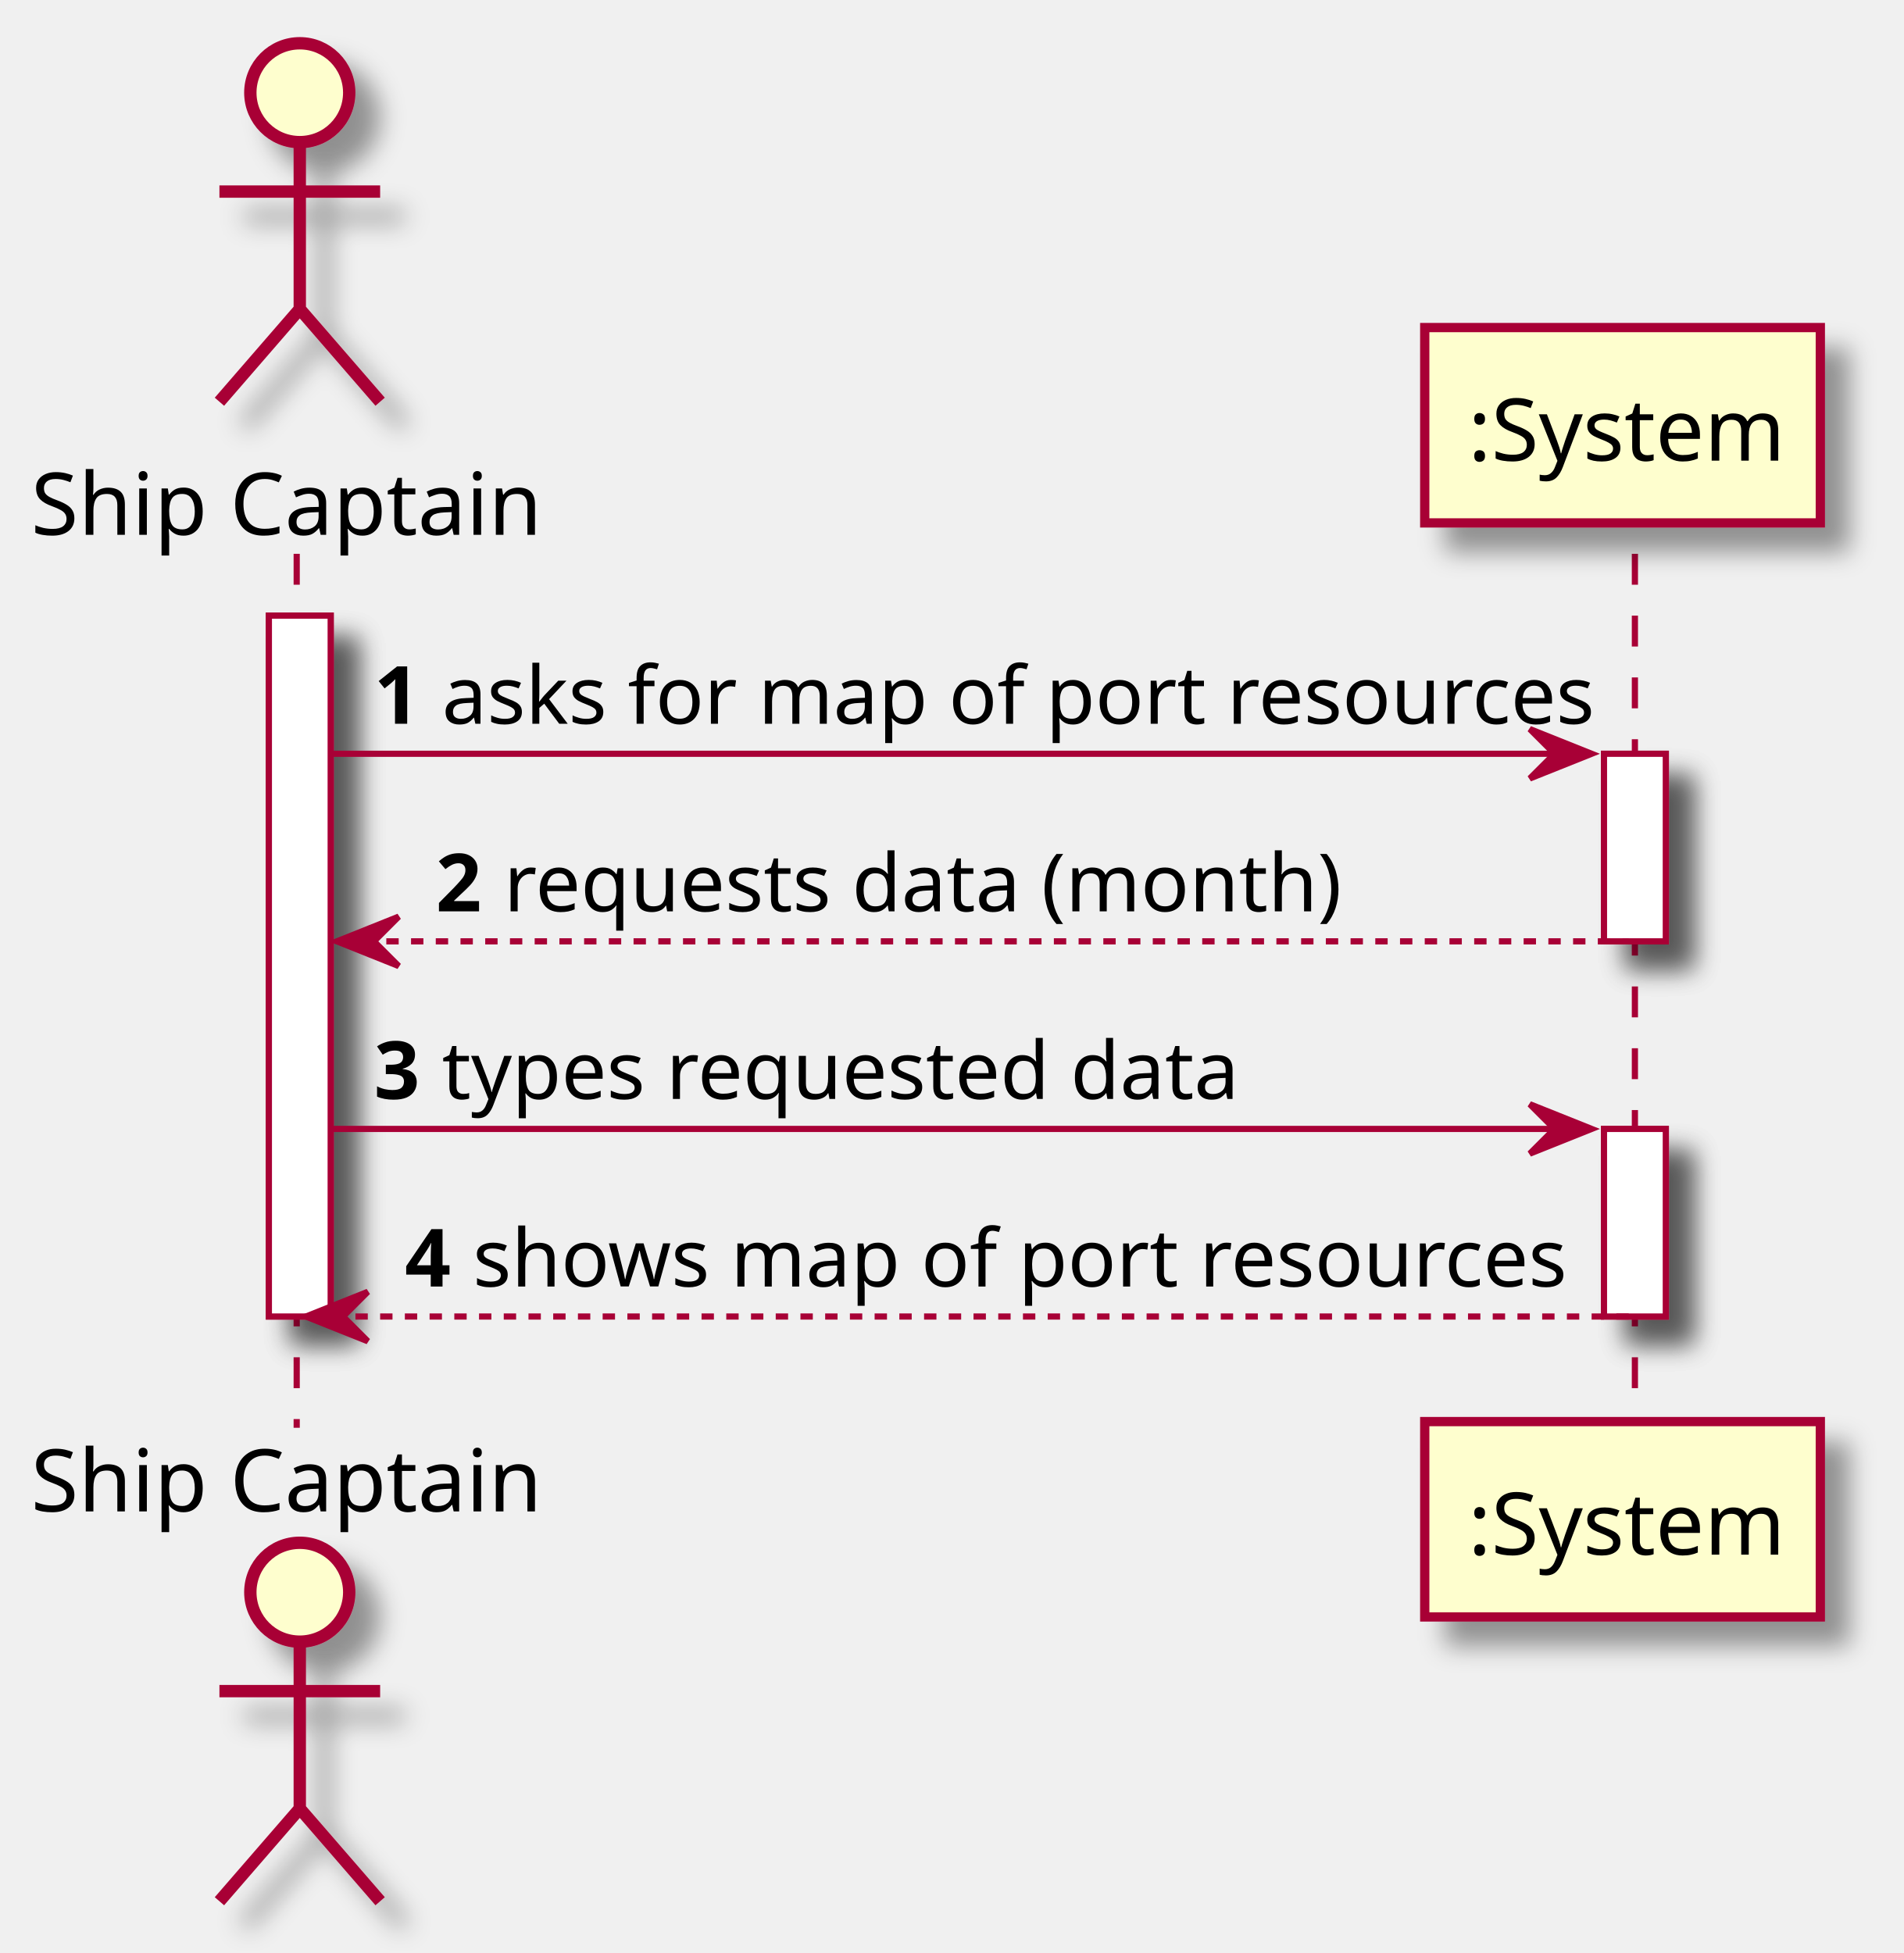
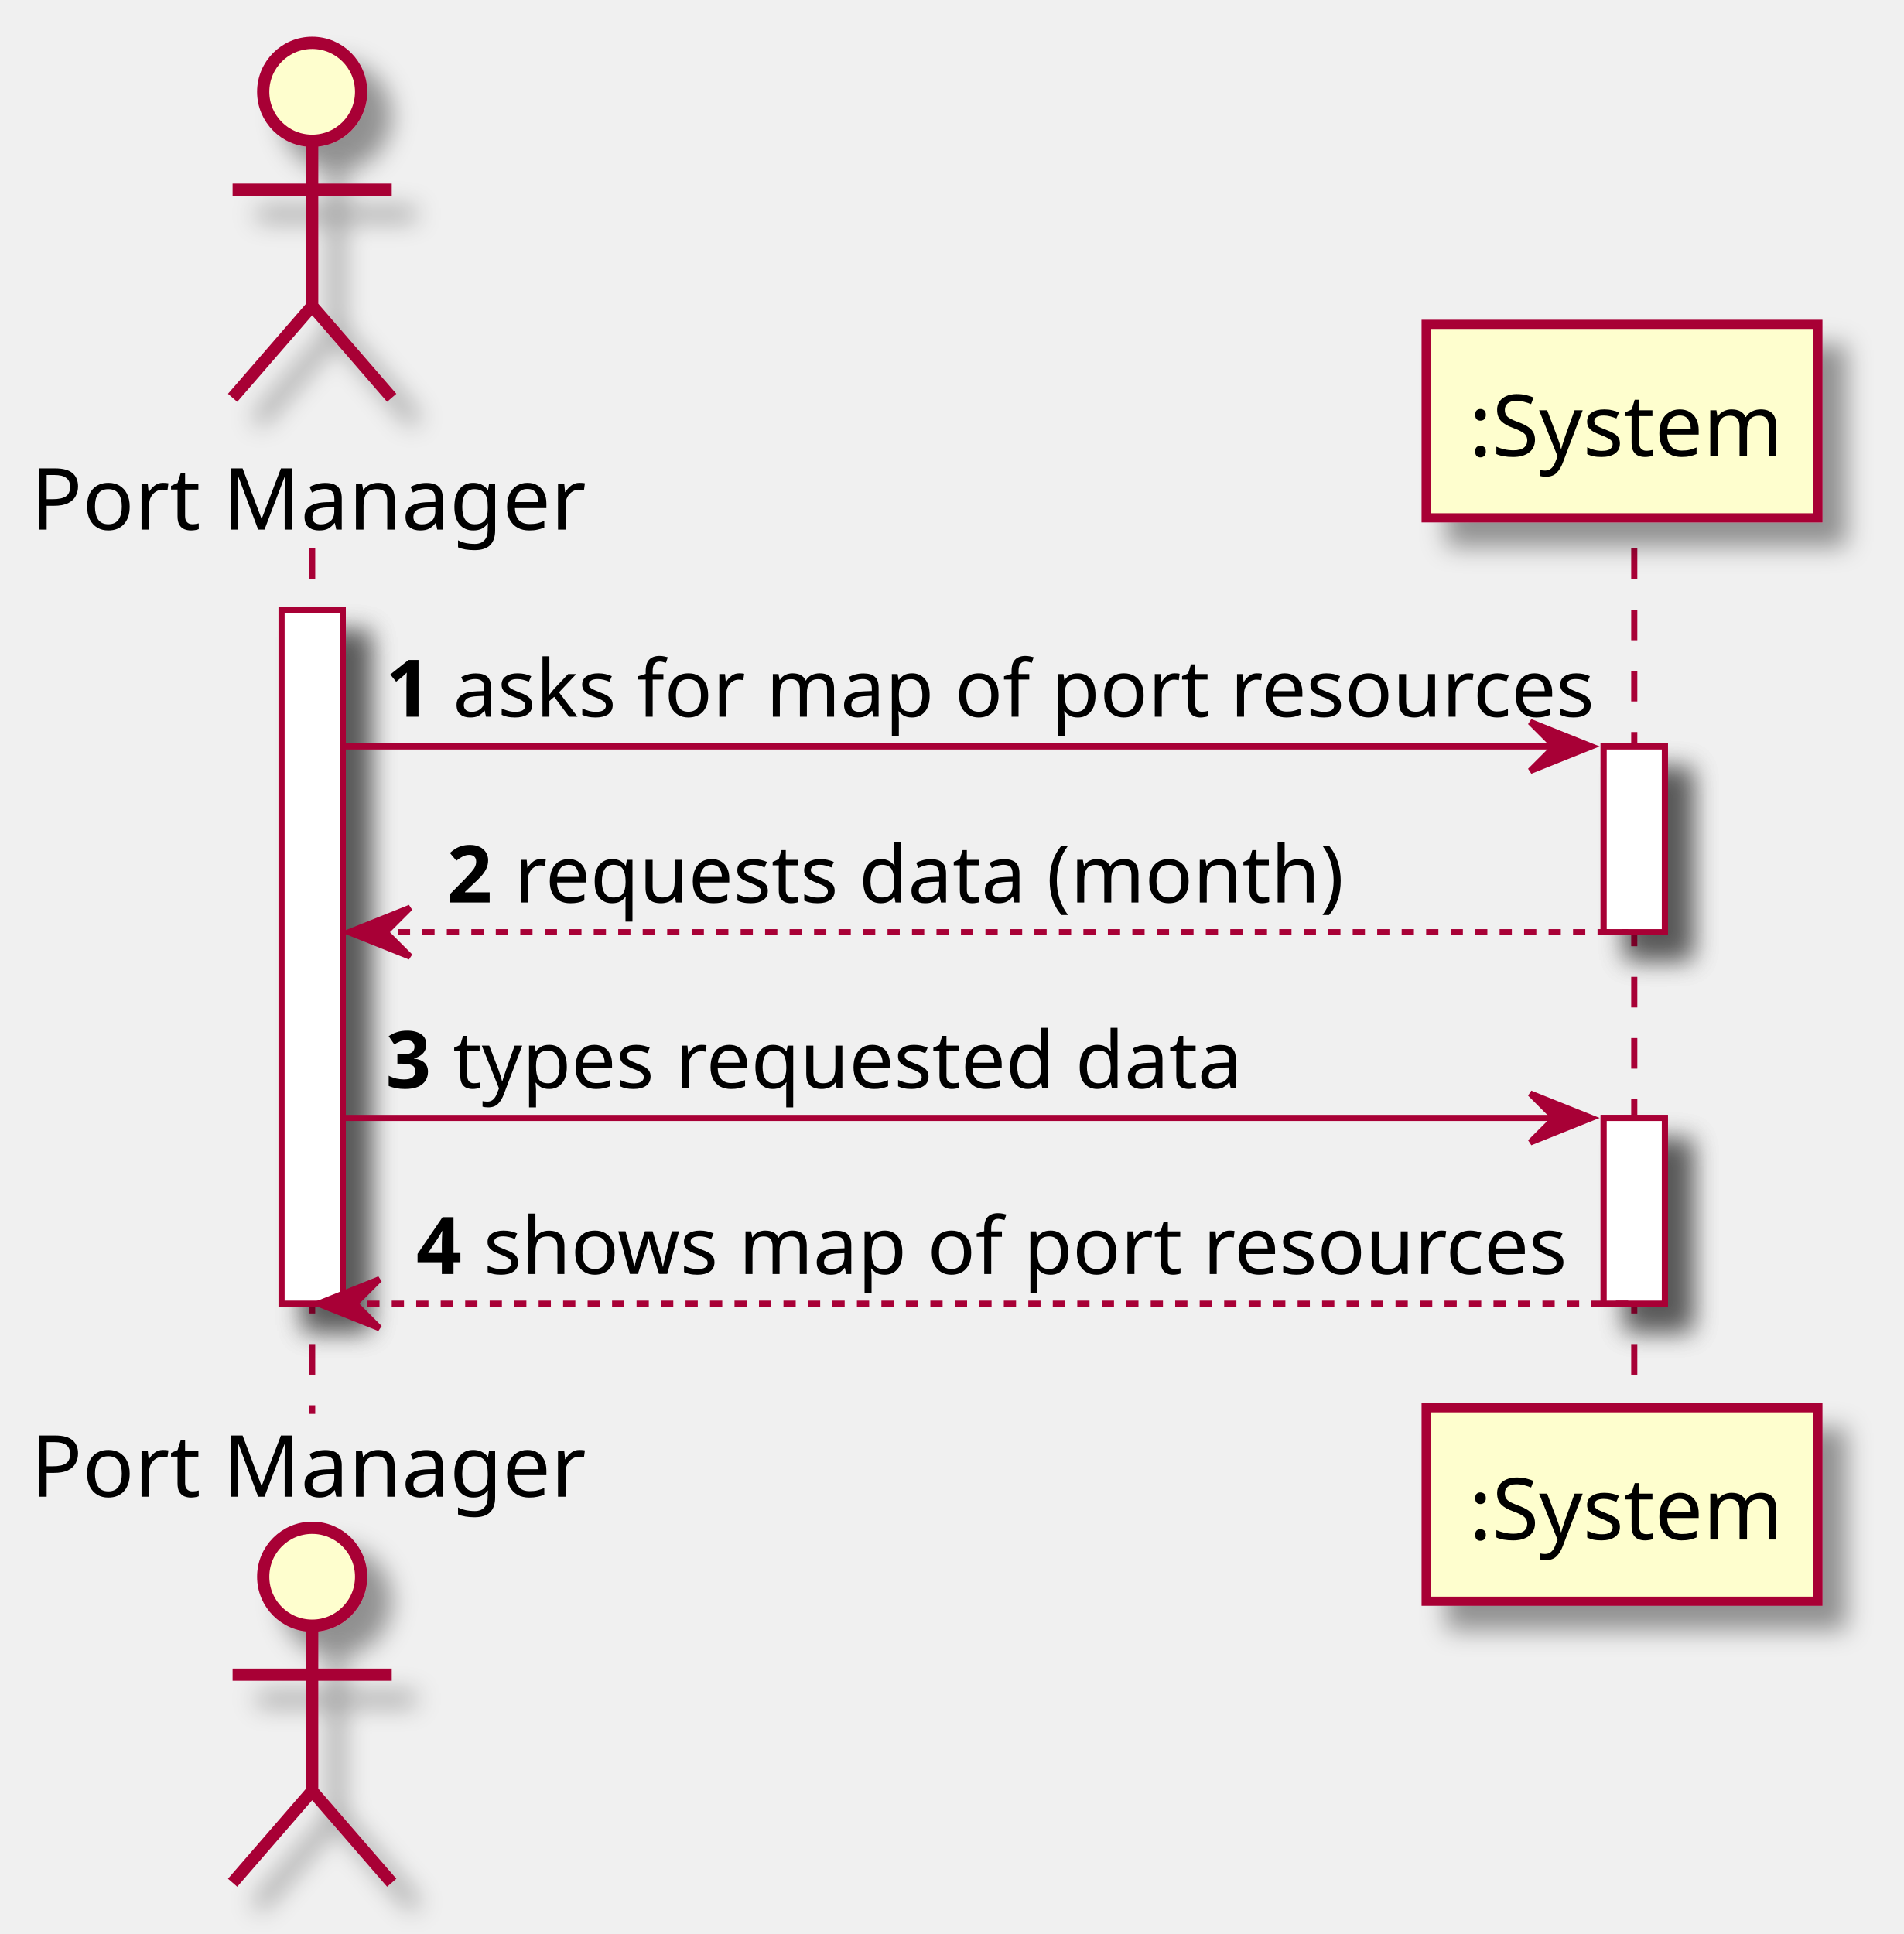
- <svg xmlns="http://www.w3.org/2000/svg" contentScriptType="application/ecmascript" contentStyleType="text/css" height="316px" preserveAspectRatio="none" style="width:308px;height:316px;" version="1.1" viewBox="0 0 308 316" width="308px" zoomAndPan="magnify">
+ <svg xmlns="http://www.w3.org/2000/svg" contentScriptType="application/ecmascript" contentStyleType="text/css" height="316px" preserveAspectRatio="none" style="width:311px;height:316px;" version="1.1" viewBox="0 0 311 316" width="311px" zoomAndPan="magnify">
  <defs>
-     <filter height="300%" id="f1wlh4p8bc9qn4" width="300%" x="-1" y="-1">
+     <filter height="300%" id="fvlxrvnatahma" width="300%" x="-1" y="-1">
      <feGaussianBlur result="blurOut" stdDeviation="2.0" />
      <feColorMatrix in="blurOut" result="blurOut2" type="matrix" values="0 0 0 0 0 0 0 0 0 0 0 0 0 0 0 0 0 0 .4 0" />
      <feOffset dx="4.0" dy="4.0" in="blurOut2" result="blurOut3" />
      <feBlend in="SourceGraphic" in2="blurOut3" mode="normal" />
    </filter>
  </defs>
  <g>
-     <rect fill="#FFFFFF" filter="url(#f1wlh4p8bc9qn4)" height="113.406" style="stroke:#A80036;stroke-width:1.0;" width="10" x="43.5" y="99.609" />
-     <rect fill="#FFFFFF" filter="url(#f1wlh4p8bc9qn4)" height="30.352" style="stroke:#A80036;stroke-width:1.0;" width="10" x="259.5" y="121.961" />
-     <rect fill="#FFFFFF" filter="url(#f1wlh4p8bc9qn4)" height="30.352" style="stroke:#A80036;stroke-width:1.0;" width="10" x="259.5" y="182.664" />
-     <line style="stroke:#A80036;stroke-width:1.0;stroke-dasharray:5.0,5.0;" x1="48" x2="48" y1="89.609" y2="231.016" />
-     <line style="stroke:#A80036;stroke-width:1.0;stroke-dasharray:5.0,5.0;" x1="264.5" x2="264.5" y1="89.609" y2="231.016" />
-     <text fill="#000000" font-family="sans-serif" font-size="14" lengthAdjust="spacing" textLength="81" x="5" y="86.533">Ship Captain</text>
-     <ellipse cx="48.5" cy="15" fill="#FEFECE" filter="url(#f1wlh4p8bc9qn4)" rx="8" ry="8" style="stroke:#A80036;stroke-width:2.0;" />
-     <path d="M48.5,23 L48.5,50 M35.5,31 L61.5,31 M48.5,50 L35.5,65 M48.5,50 L61.5,65 " fill="none" filter="url(#f1wlh4p8bc9qn4)" style="stroke:#A80036;stroke-width:2.0;" />
-     <text fill="#000000" font-family="sans-serif" font-size="14" lengthAdjust="spacing" textLength="81" x="5" y="244.549">Ship Captain</text>
-     <ellipse cx="48.5" cy="257.625" fill="#FEFECE" filter="url(#f1wlh4p8bc9qn4)" rx="8" ry="8" style="stroke:#A80036;stroke-width:2.0;" />
-     <path d="M48.5,265.625 L48.5,292.625 M35.5,273.625 L61.5,273.625 M48.5,292.625 L35.5,307.625 M48.5,292.625 L61.5,307.625 " fill="none" filter="url(#f1wlh4p8bc9qn4)" style="stroke:#A80036;stroke-width:2.0;" />
-     <rect fill="#FEFECE" filter="url(#f1wlh4p8bc9qn4)" height="31.609" style="stroke:#A80036;stroke-width:1.5;" width="64" x="230.5" y="53" />
-     <text fill="#000000" font-family="sans-serif" font-size="14" lengthAdjust="spacing" textLength="50" x="237.5" y="74.533">:System</text>
-     <rect fill="#FEFECE" filter="url(#f1wlh4p8bc9qn4)" height="31.609" style="stroke:#A80036;stroke-width:1.5;" width="64" x="230.5" y="230.016" />
-     <text fill="#000000" font-family="sans-serif" font-size="14" lengthAdjust="spacing" textLength="50" x="237.5" y="251.549">:System</text>
-     <rect fill="#FFFFFF" filter="url(#f1wlh4p8bc9qn4)" height="113.406" style="stroke:#A80036;stroke-width:1.0;" width="10" x="43.5" y="99.609" />
-     <rect fill="#FFFFFF" filter="url(#f1wlh4p8bc9qn4)" height="30.352" style="stroke:#A80036;stroke-width:1.0;" width="10" x="259.5" y="121.961" />
-     <rect fill="#FFFFFF" filter="url(#f1wlh4p8bc9qn4)" height="30.352" style="stroke:#A80036;stroke-width:1.0;" width="10" x="259.5" y="182.664" />
-     <polygon fill="#A80036" points="247.5,117.961,257.5,121.961,247.5,125.961,251.5,121.961" style="stroke:#A80036;stroke-width:1.0;" />
-     <line style="stroke:#A80036;stroke-width:1.0;" x1="53.5" x2="253.5" y1="121.961" y2="121.961" />
-     <text fill="#000000" font-family="sans-serif" font-size="13" font-weight="bold" lengthAdjust="spacing" textLength="7" x="60.5" y="117.105">1</text>
-     <text fill="#000000" font-family="sans-serif" font-size="13" lengthAdjust="spacing" textLength="176" x="71.5" y="117.105">asks for map of port resources</text>
-     <polygon fill="#A80036" points="64.5,148.312,54.5,152.312,64.5,156.312,60.5,152.312" style="stroke:#A80036;stroke-width:1.0;" />
-     <line style="stroke:#A80036;stroke-width:1.0;stroke-dasharray:2.0,2.0;" x1="58.5" x2="263.5" y1="152.312" y2="152.312" />
-     <text fill="#000000" font-family="sans-serif" font-size="13" font-weight="bold" lengthAdjust="spacing" textLength="7" x="70.5" y="147.456">2</text>
-     <text fill="#000000" font-family="sans-serif" font-size="13" lengthAdjust="spacing" textLength="127" x="81.5" y="147.456">requests data (month)</text>
-     <polygon fill="#A80036" points="247.5,178.664,257.5,182.664,247.5,186.664,251.5,182.664" style="stroke:#A80036;stroke-width:1.0;" />
-     <line style="stroke:#A80036;stroke-width:1.0;" x1="53.5" x2="253.5" y1="182.664" y2="182.664" />
-     <text fill="#000000" font-family="sans-serif" font-size="13" font-weight="bold" lengthAdjust="spacing" textLength="7" x="60.5" y="177.808">3</text>
-     <text fill="#000000" font-family="sans-serif" font-size="13" lengthAdjust="spacing" textLength="122" x="71.5" y="177.808">types requested data</text>
-     <polygon fill="#A80036" points="59.5,209.016,49.5,213.016,59.5,217.016,55.5,213.016" style="stroke:#A80036;stroke-width:1.0;" />
-     <line style="stroke:#A80036;stroke-width:1.0;stroke-dasharray:2.0,2.0;" x1="53.5" x2="263.5" y1="213.016" y2="213.016" />
-     <text fill="#000000" font-family="sans-serif" font-size="13" font-weight="bold" lengthAdjust="spacing" textLength="7" x="65.5" y="208.159">4</text>
-     <text fill="#000000" font-family="sans-serif" font-size="13" lengthAdjust="spacing" textLength="167" x="76.5" y="208.159">shows map of port resources</text>
+     <rect fill="#FFFFFF" filter="url(#fvlxrvnatahma)" height="113.406" style="stroke:#A80036;stroke-width:1.0;" width="10" x="46" y="99.609" />
+     <rect fill="#FFFFFF" filter="url(#fvlxrvnatahma)" height="30.352" style="stroke:#A80036;stroke-width:1.0;" width="10" x="262" y="121.961" />
+     <rect fill="#FFFFFF" filter="url(#fvlxrvnatahma)" height="30.352" style="stroke:#A80036;stroke-width:1.0;" width="10" x="262" y="182.664" />
+     <line style="stroke:#A80036;stroke-width:1.0;stroke-dasharray:5.0,5.0;" x1="51" x2="51" y1="89.609" y2="231.016" />
+     <line style="stroke:#A80036;stroke-width:1.0;stroke-dasharray:5.0,5.0;" x1="267" x2="267" y1="89.609" y2="231.016" />
+     <text fill="#000000" font-family="sans-serif" font-size="14" lengthAdjust="spacing" textLength="86" x="5" y="86.533">Port Manager</text>
+     <ellipse cx="51" cy="15" fill="#FEFECE" filter="url(#fvlxrvnatahma)" rx="8" ry="8" style="stroke:#A80036;stroke-width:2.0;" />
+     <path d="M51,23 L51,50 M38,31 L64,31 M51,50 L38,65 M51,50 L64,65 " fill="none" filter="url(#fvlxrvnatahma)" style="stroke:#A80036;stroke-width:2.0;" />
+     <text fill="#000000" font-family="sans-serif" font-size="14" lengthAdjust="spacing" textLength="86" x="5" y="244.549">Port Manager</text>
+     <ellipse cx="51" cy="257.625" fill="#FEFECE" filter="url(#fvlxrvnatahma)" rx="8" ry="8" style="stroke:#A80036;stroke-width:2.0;" />
+     <path d="M51,265.625 L51,292.625 M38,273.625 L64,273.625 M51,292.625 L38,307.625 M51,292.625 L64,307.625 " fill="none" filter="url(#fvlxrvnatahma)" style="stroke:#A80036;stroke-width:2.0;" />
+     <rect fill="#FEFECE" filter="url(#fvlxrvnatahma)" height="31.609" style="stroke:#A80036;stroke-width:1.5;" width="64" x="233" y="53" />
+     <text fill="#000000" font-family="sans-serif" font-size="14" lengthAdjust="spacing" textLength="50" x="240" y="74.533">:System</text>
+     <rect fill="#FEFECE" filter="url(#fvlxrvnatahma)" height="31.609" style="stroke:#A80036;stroke-width:1.5;" width="64" x="233" y="230.016" />
+     <text fill="#000000" font-family="sans-serif" font-size="14" lengthAdjust="spacing" textLength="50" x="240" y="251.549">:System</text>
+     <rect fill="#FFFFFF" filter="url(#fvlxrvnatahma)" height="113.406" style="stroke:#A80036;stroke-width:1.0;" width="10" x="46" y="99.609" />
+     <rect fill="#FFFFFF" filter="url(#fvlxrvnatahma)" height="30.352" style="stroke:#A80036;stroke-width:1.0;" width="10" x="262" y="121.961" />
+     <rect fill="#FFFFFF" filter="url(#fvlxrvnatahma)" height="30.352" style="stroke:#A80036;stroke-width:1.0;" width="10" x="262" y="182.664" />
+     <polygon fill="#A80036" points="250,117.961,260,121.961,250,125.961,254,121.961" style="stroke:#A80036;stroke-width:1.0;" />
+     <line style="stroke:#A80036;stroke-width:1.0;" x1="56" x2="256" y1="121.961" y2="121.961" />
+     <text fill="#000000" font-family="sans-serif" font-size="13" font-weight="bold" lengthAdjust="spacing" textLength="7" x="63" y="117.105">1</text>
+     <text fill="#000000" font-family="sans-serif" font-size="13" lengthAdjust="spacing" textLength="176" x="74" y="117.105">asks for map of port resources</text>
+     <polygon fill="#A80036" points="67,148.312,57,152.312,67,156.312,63,152.312" style="stroke:#A80036;stroke-width:1.0;" />
+     <line style="stroke:#A80036;stroke-width:1.0;stroke-dasharray:2.0,2.0;" x1="61" x2="266" y1="152.312" y2="152.312" />
+     <text fill="#000000" font-family="sans-serif" font-size="13" font-weight="bold" lengthAdjust="spacing" textLength="7" x="73" y="147.456">2</text>
+     <text fill="#000000" font-family="sans-serif" font-size="13" lengthAdjust="spacing" textLength="127" x="84" y="147.456">requests data (month)</text>
+     <polygon fill="#A80036" points="250,178.664,260,182.664,250,186.664,254,182.664" style="stroke:#A80036;stroke-width:1.0;" />
+     <line style="stroke:#A80036;stroke-width:1.0;" x1="56" x2="256" y1="182.664" y2="182.664" />
+     <text fill="#000000" font-family="sans-serif" font-size="13" font-weight="bold" lengthAdjust="spacing" textLength="7" x="63" y="177.808">3</text>
+     <text fill="#000000" font-family="sans-serif" font-size="13" lengthAdjust="spacing" textLength="122" x="74" y="177.808">types requested data</text>
+     <polygon fill="#A80036" points="62,209.016,52,213.016,62,217.016,58,213.016" style="stroke:#A80036;stroke-width:1.0;" />
+     <line style="stroke:#A80036;stroke-width:1.0;stroke-dasharray:2.0,2.0;" x1="56" x2="266" y1="213.016" y2="213.016" />
+     <text fill="#000000" font-family="sans-serif" font-size="13" font-weight="bold" lengthAdjust="spacing" textLength="7" x="68" y="208.159">4</text>
+     <text fill="#000000" font-family="sans-serif" font-size="13" lengthAdjust="spacing" textLength="167" x="79" y="208.159">shows map of port resources</text>
  </g>
</svg>
